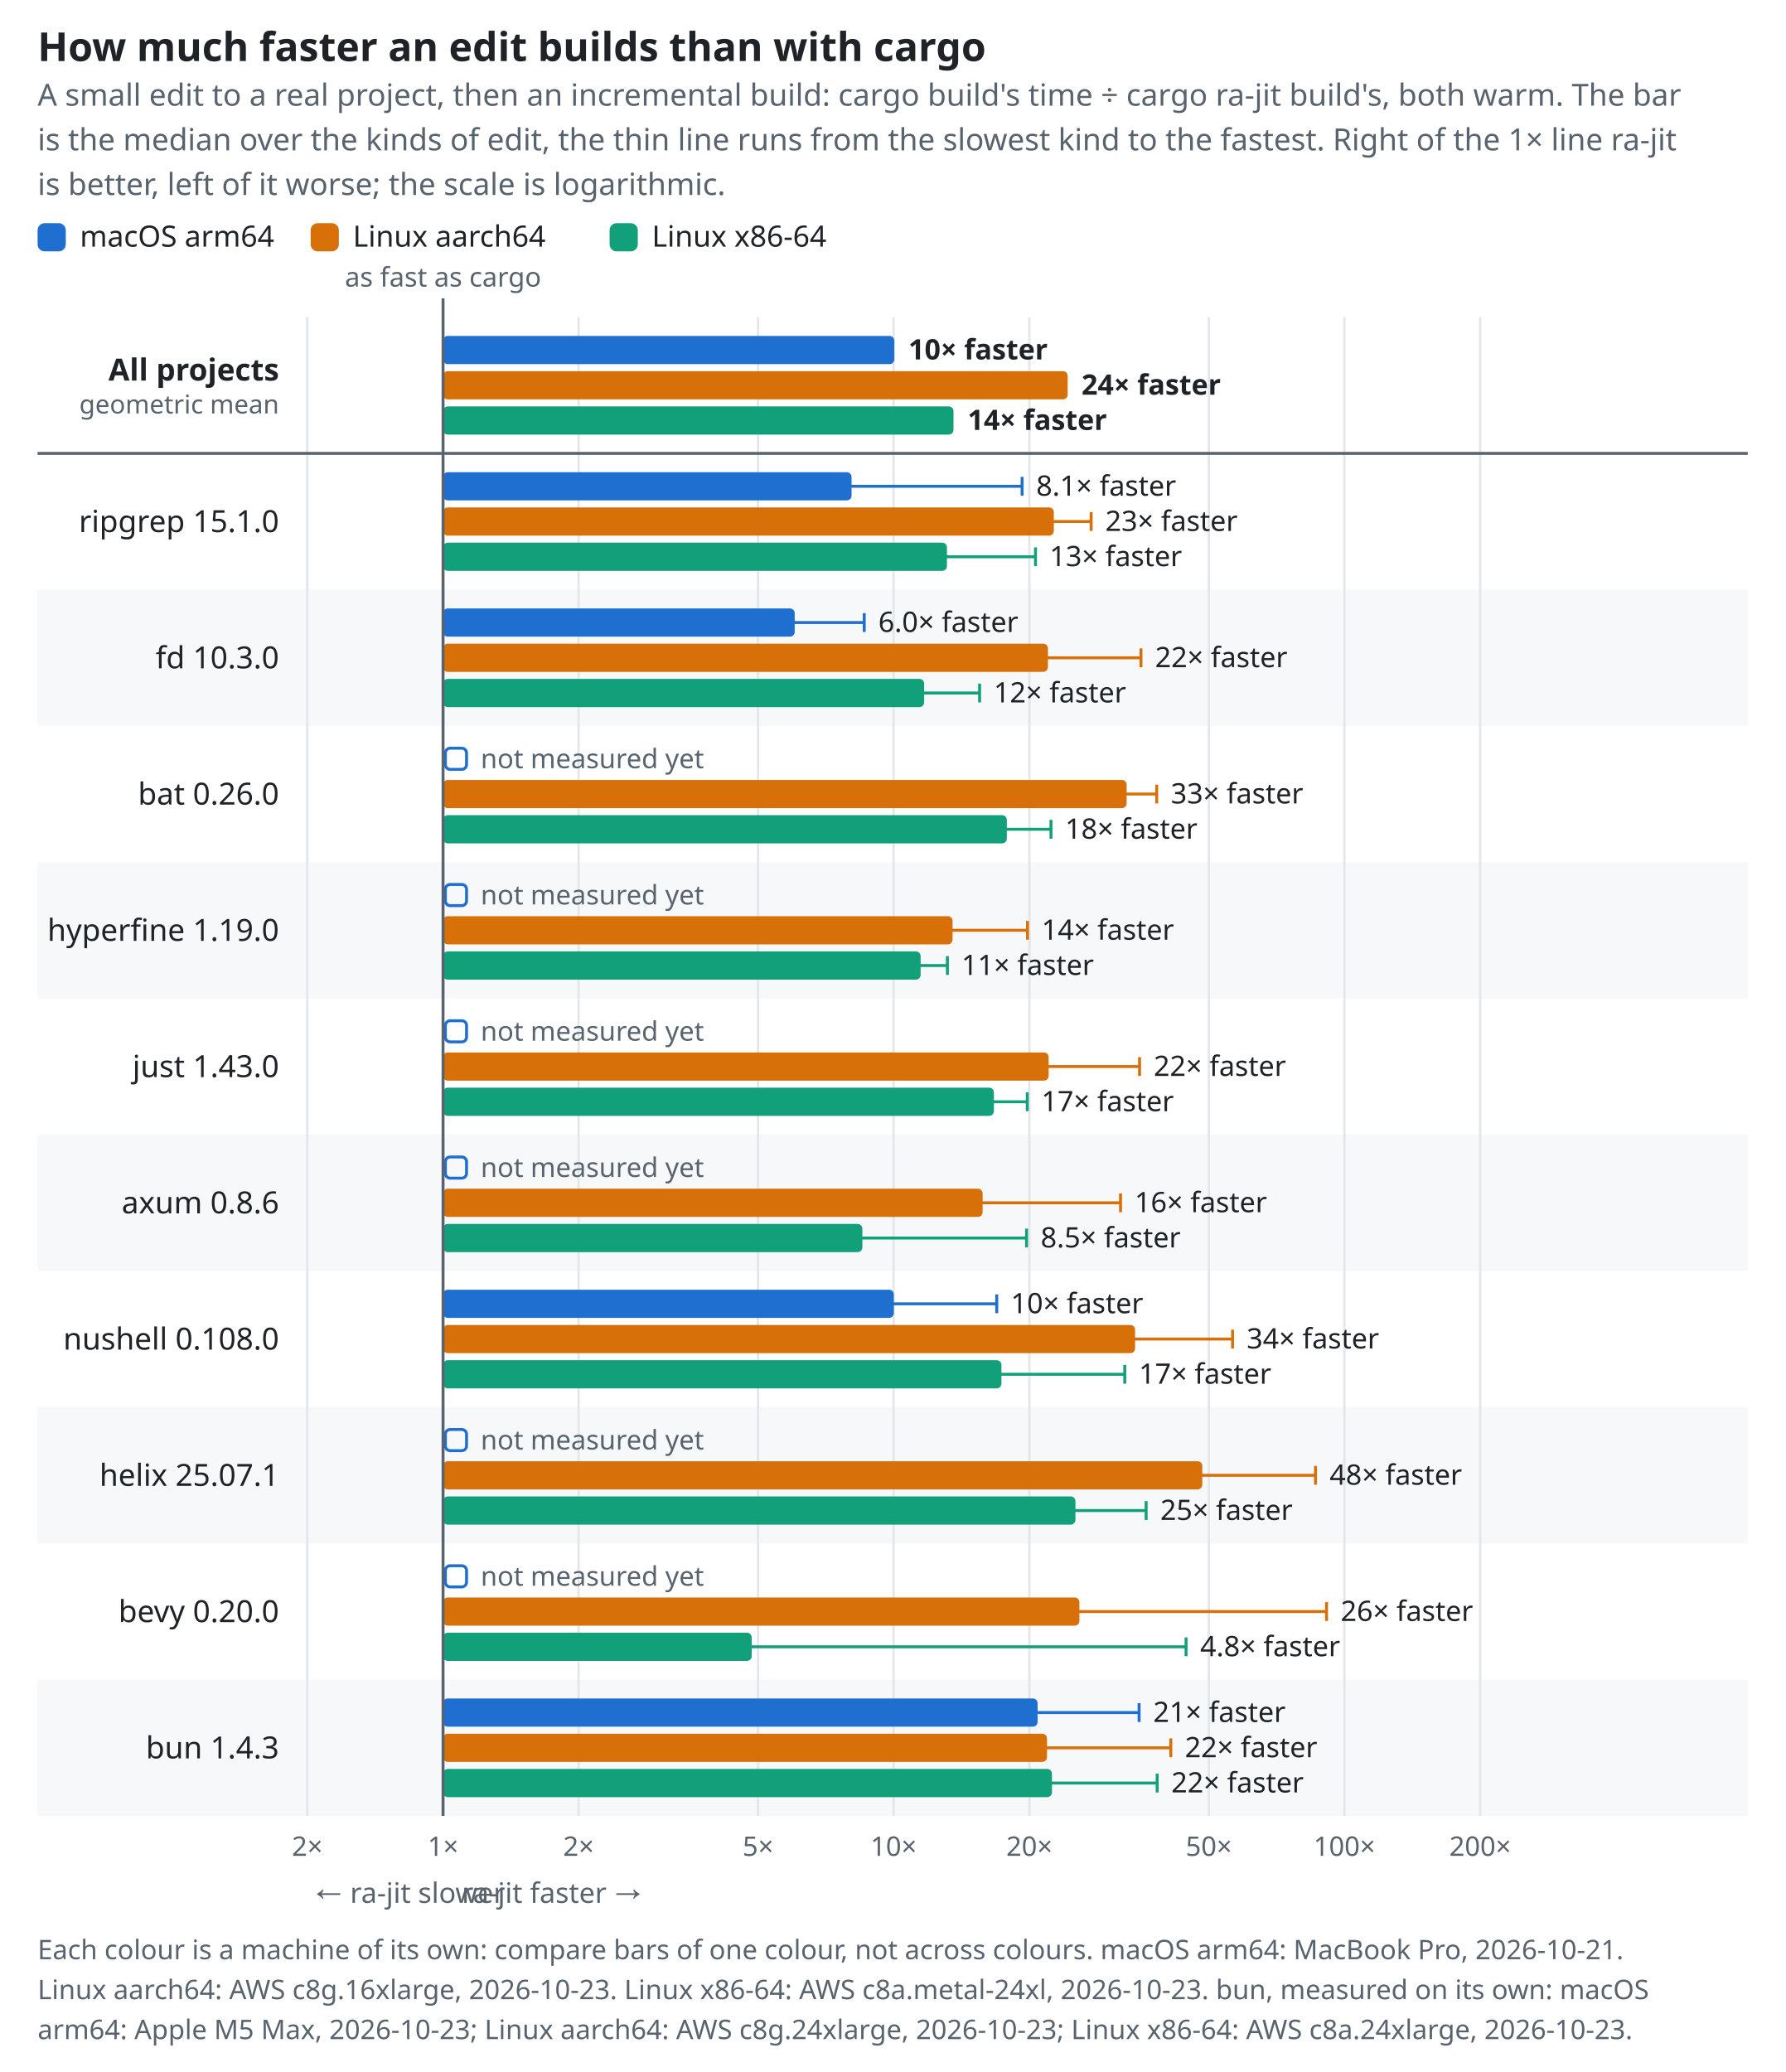
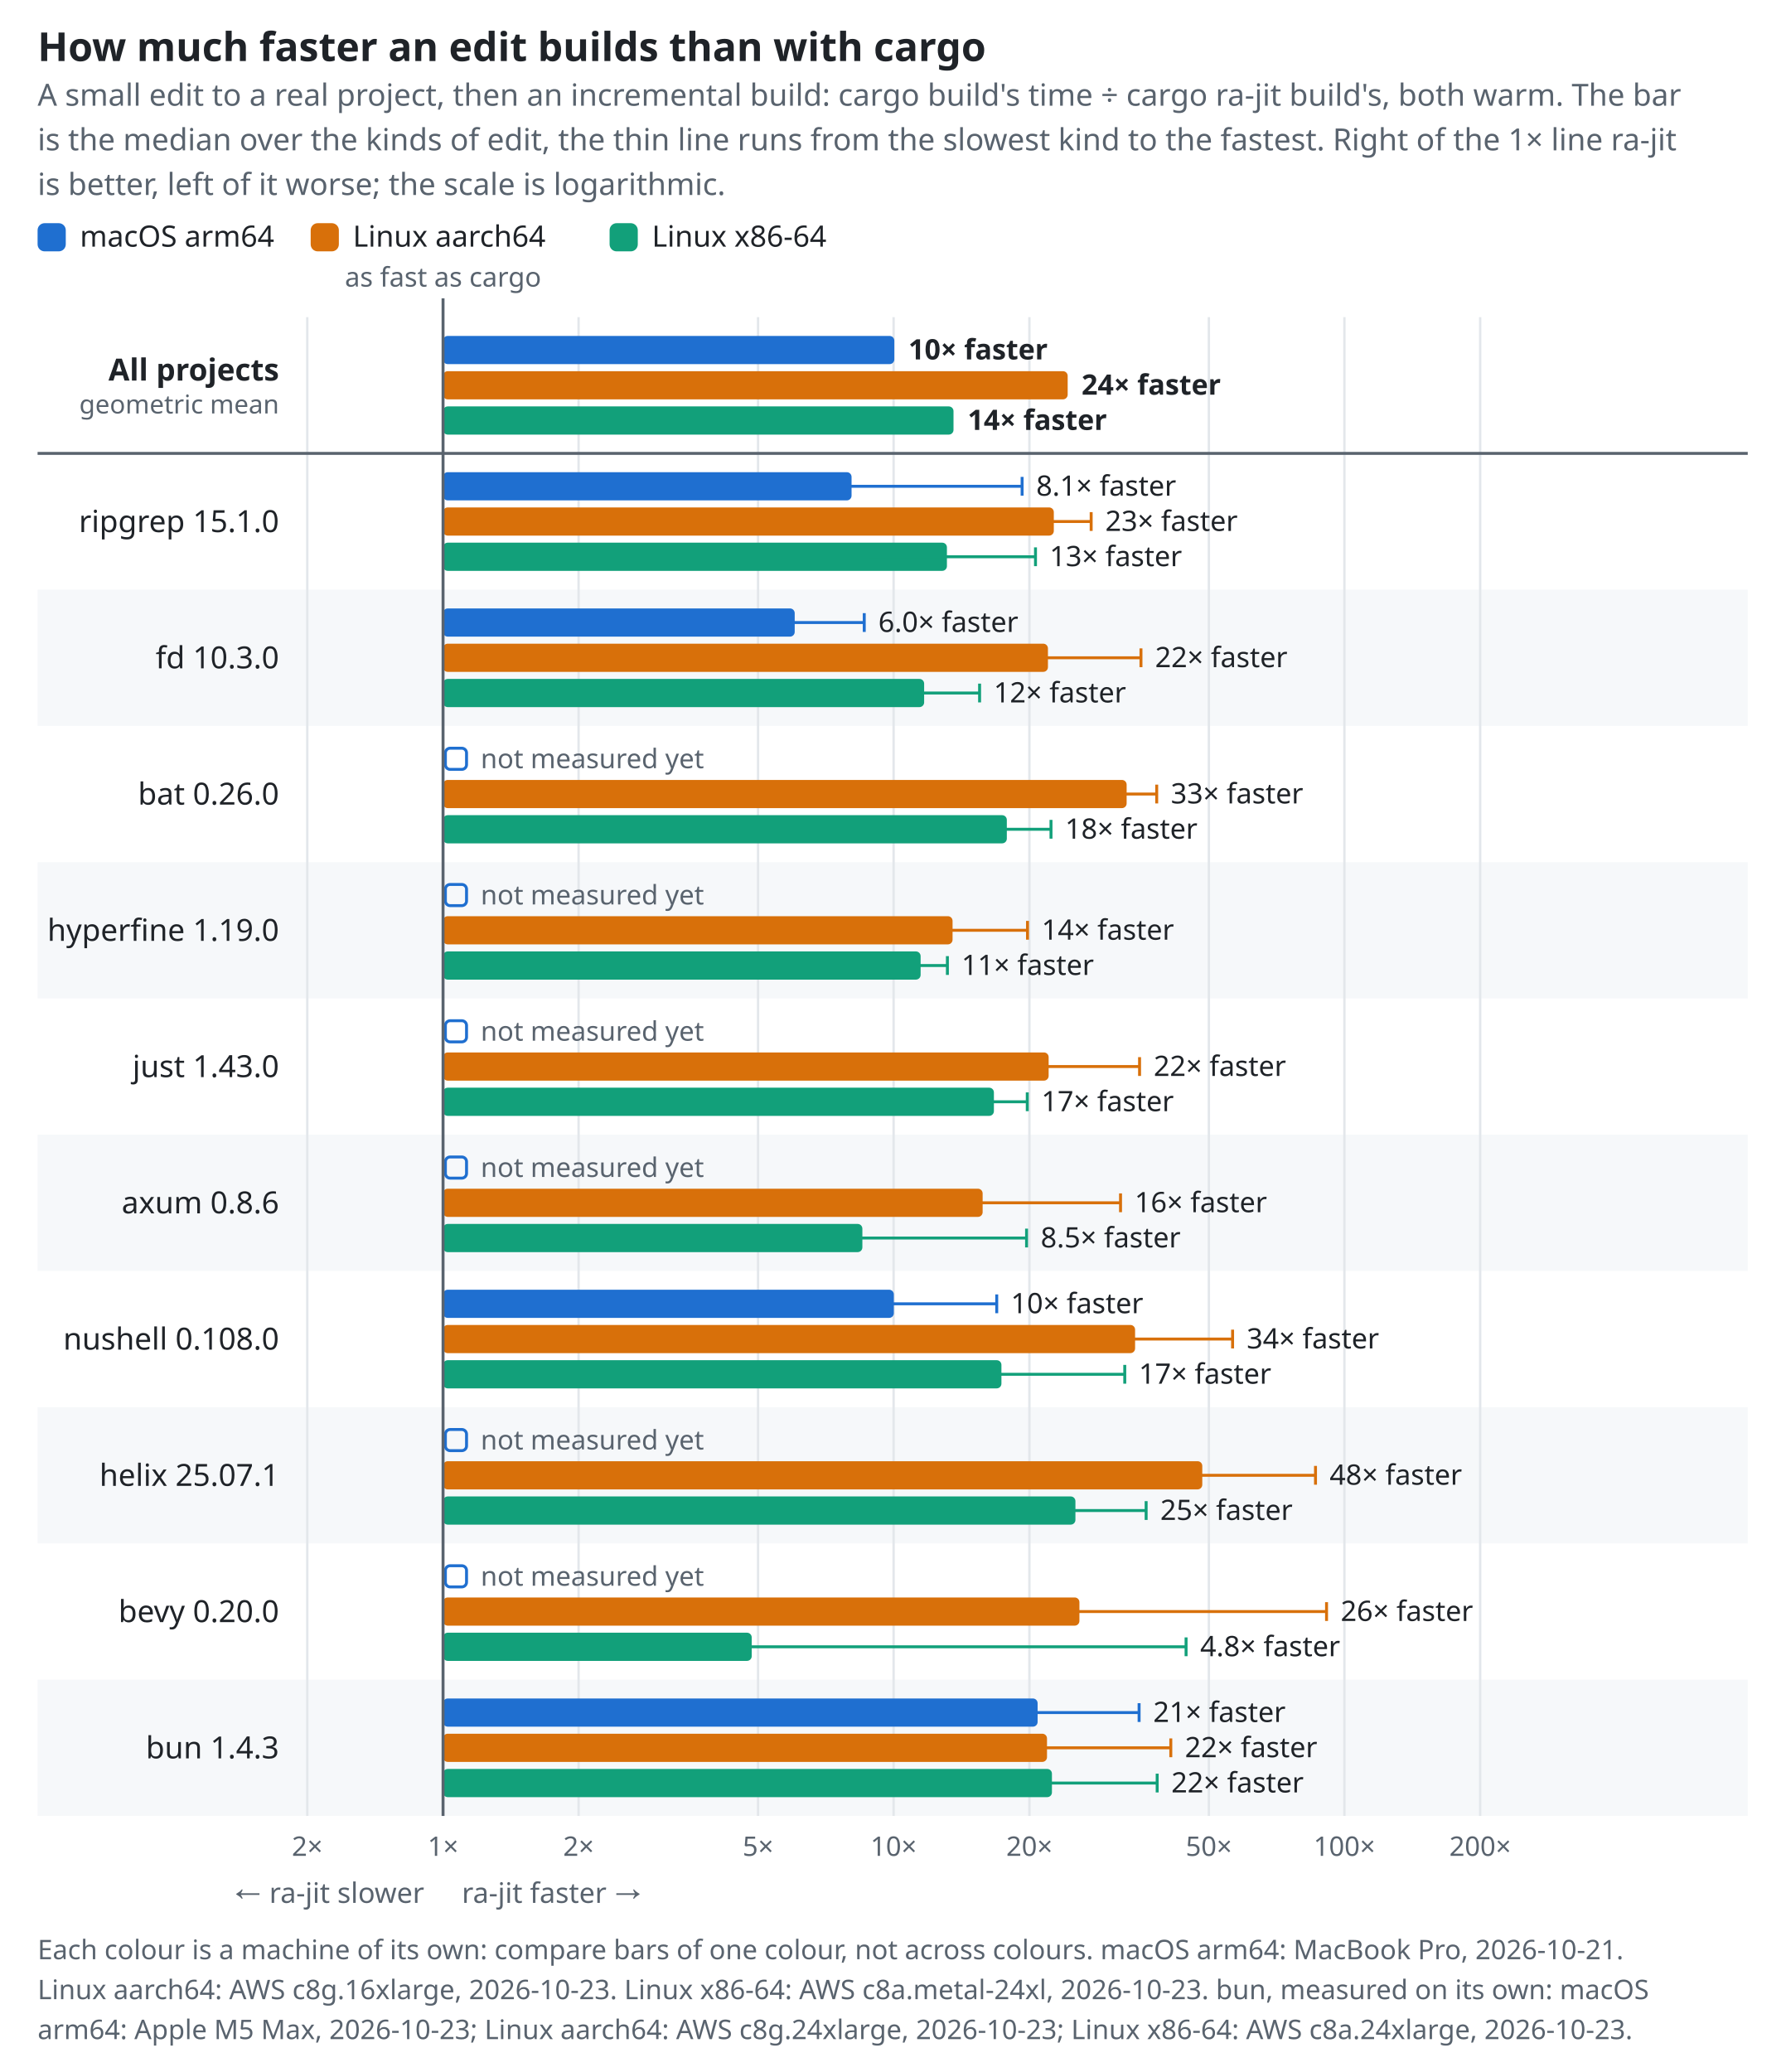
<svg xmlns="http://www.w3.org/2000/svg" width="760" height="882" viewBox="0 0 760 882" role="img" aria-label="How much faster an edit builds than with cargo">
  <style>text{font-family:-apple-system, BlinkMacSystemFont, 'Segoe UI', 'Noto Sans', Helvetica, Arial, sans-serif;fill:#1f2328}.d{fill:#59636e}.b{font-weight:600}.v{font-variant-numeric:tabular-nums}.g{stroke:#e3e7eb}.r{stroke:#59636e;stroke-width:1.25}.z{fill:#f6f8fa}.o{fill:none;stroke-width:1.25}.p0{fill:#1f6fd0}.w0{stroke:#1f6fd0}.p1{fill:#d8700a}.w1{stroke:#d8700a}.p2{fill:#12a07a}.w2{stroke:#12a07a}</style>
  <text x="16" y="26" font-size="17" class="b">How much faster an edit builds than with cargo</text>
  <text x="16" y="45" font-size="13" class="d">A small edit to a real project, then an incremental build: cargo build's time ÷ cargo ra-jit build's, both warm. The bar</text>
  <text x="16" y="64" font-size="13" class="d">is the median over the kinds of edit, the thin line runs from the slowest kind to the fastest. Right of the 1× line ra-jit</text>
  <text x="16" y="83" font-size="13" class="d">is better, left of it worse; the scale is logarithmic.</text>
  <rect x="16" y="95" width="12" height="12" rx="3" class="p0" />
  <text x="34" y="105" font-size="12.5">macOS arm64</text>
  <rect x="132.25" y="95" width="12" height="12" rx="3" class="p1" />
  <text x="150.2" y="105" font-size="12.5">Linux aarch64</text>
  <rect x="259.5" y="95" width="12" height="12" rx="3" class="p2" />
  <text x="277.5" y="105" font-size="12.5">Linux x86-64</text>
  <rect x="16" y="715" width="728" height="58" class="z" />
  <rect x="16" y="599" width="728" height="58" class="z" />
  <rect x="16" y="483" width="728" height="58" class="z" />
  <rect x="16" y="367" width="728" height="58" class="z" />
  <rect x="16" y="251" width="728" height="58" class="z" />
  <line x1="130.8" y1="135" x2="130.8" y2="773" class="g" />
  <line x1="188.6" y1="135" x2="188.6" y2="773" class="g" />
  <line x1="246.3" y1="135" x2="246.3" y2="773" class="g" />
  <line x1="322.7" y1="135" x2="322.7" y2="773" class="g" />
  <line x1="380.4" y1="135" x2="380.4" y2="773" class="g" />
  <line x1="438.2" y1="135" x2="438.2" y2="773" class="g" />
  <line x1="514.6" y1="135" x2="514.6" y2="773" class="g" />
  <line x1="572.3" y1="135" x2="572.3" y2="773" class="g" />
  <line x1="630.1" y1="135" x2="630.1" y2="773" class="g" />
  <line x1="16" y1="193" x2="744" y2="193" class="r" />
  <rect x="188.6" y="143" width="192.1" height="12" rx="2" class="p0" />
  <rect x="188.6" y="158" width="265.9" height="12" rx="2" class="p1" />
  <rect x="188.6" y="173" width="217.3" height="12" rx="2" class="p2" />
  <rect x="188.6" y="201" width="173.9" height="12" rx="2" class="p0" />
  <path d="M318.1 207H435.1M318.1 203v8M435.1 203v8" class="o w0" />
  <rect x="188.6" y="216" width="260" height="12" rx="2" class="p1" />
  <path d="M404.2 222H464.5M404.2 218v8M464.5 218v8" class="o w1" />
  <rect x="188.6" y="231" width="214.5" height="12" rx="2" class="p2" />
  <path d="M369.2 237H440.8M369.2 233v8M440.8 233v8" class="o w2" />
  <rect x="188.6" y="259" width="149.7" height="12" rx="2" class="p0" />
  <path d="M332.9 265H367.9M332.9 261v8M367.9 261v8" class="o w0" />
  <rect x="188.6" y="274" width="257.5" height="12" rx="2" class="p1" />
  <path d="M439 280H485.7M439 276v8M485.7 276v8" class="o w1" />
  <rect x="188.6" y="289" width="204.8" height="12" rx="2" class="p2" />
  <path d="M375.8 295H417M375.8 291v8M417 291v8" class="o w2" />
  <rect x="189.6" y="318.5" width="9" height="9" rx="2" class="o w0" />
  <rect x="188.6" y="332" width="291" height="12" rx="2" class="p1" />
  <path d="M460.3 338H492.4M460.3 334v8M492.4 334v8" class="o w1" />
  <rect x="188.6" y="347" width="240" height="12" rx="2" class="p2" />
  <path d="M378.2 353H447.4M378.2 349v8M447.4 349v8" class="o w2" />
  <rect x="189.6" y="376.5" width="9" height="9" rx="2" class="o w0" />
  <rect x="188.6" y="390" width="216.9" height="12" rx="2" class="p1" />
  <path d="M368.5 396H437.4M368.5 392v8M437.4 392v8" class="o w1" />
  <rect x="188.6" y="405" width="203.3" height="12" rx="2" class="p2" />
  <path d="M338.9 411H403.3M338.9 407v8M403.3 407v8" class="o w2" />
  <rect x="189.6" y="434.5" width="9" height="9" rx="2" class="o w0" />
  <rect x="188.6" y="448" width="257.8" height="12" rx="2" class="p1" />
  <path d="M428.8 454H485.1M428.8 450v8M485.1 450v8" class="o w1" />
  <rect x="188.6" y="463" width="234.5" height="12" rx="2" class="p2" />
  <path d="M400.3 469H437.3M400.3 465v8M437.3 465v8" class="o w2" />
  <rect x="189.6" y="492.5" width="9" height="9" rx="2" class="o w0" />
  <rect x="188.6" y="506" width="229.7" height="12" rx="2" class="p1" />
  <path d="M416.9 512H477M416.9 508v8M477 508v8" class="o w1" />
  <rect x="188.6" y="521" width="178.5" height="12" rx="2" class="p2" />
  <path d="M366.3 527H437M366.3 523v8M437 523v8" class="o w2" />
  <rect x="188.6" y="549" width="191.9" height="12" rx="2" class="p0" />
  <path d="M303.9 555H424.3M303.9 551v8M424.3 551v8" class="o w0" />
  <rect x="188.6" y="564" width="294.6" height="12" rx="2" class="p1" />
  <path d="M445.8 570H524.7M445.8 566v8M524.7 566v8" class="o w1" />
  <rect x="188.6" y="579" width="237.7" height="12" rx="2" class="p2" />
  <path d="M326.9 585H478.8M326.9 581v8M478.8 581v8" class="o w2" />
  <rect x="189.6" y="608.5" width="9" height="9" rx="2" class="o w0" />
  <rect x="188.6" y="622" width="323.2" height="12" rx="2" class="p1" />
  <path d="M467.5 628H560M467.5 624v8M560 624v8" class="o w1" />
  <rect x="188.6" y="637" width="269.2" height="12" rx="2" class="p2" />
  <path d="M401 643H487.9M401 639v8M487.9 639v8" class="o w2" />
  <rect x="189.6" y="666.5" width="9" height="9" rx="2" class="o w0" />
  <rect x="188.6" y="680" width="270.9" height="12" rx="2" class="p1" />
  <path d="M454 686H564.7M454 682v8M564.7 682v8" class="o w1" />
  <rect x="188.6" y="695" width="131.4" height="12" rx="2" class="p2" />
  <path d="M285 701H504.9M285 697v8M504.9 697v8" class="o w2" />
  <rect x="188.6" y="723" width="253.1" height="12" rx="2" class="p0" />
  <path d="M369.9 729H484.9M369.9 725v8M484.9 725v8" class="o w0" />
  <rect x="188.6" y="738" width="257.1" height="12" rx="2" class="p1" />
  <path d="M424.5 744H498.4M424.5 740v8M498.4 740v8" class="o w1" />
  <rect x="188.6" y="753" width="259.2" height="12" rx="2" class="p2" />
  <path d="M422.6 759H492.6M422.6 755v8M492.6 755v8" class="o w2" />
  <line x1="188.6" y1="127" x2="188.6" y2="773" class="r" />
  <text x="130.8" y="790" font-size="11.5" text-anchor="middle" class="d v">2×</text>
  <text x="188.6" y="790" font-size="11.5" text-anchor="middle" class="d v">1×</text>
  <text x="246.3" y="790" font-size="11.5" text-anchor="middle" class="d v">2×</text>
  <text x="322.7" y="790" font-size="11.5" text-anchor="middle" class="d v">5×</text>
  <text x="380.4" y="790" font-size="11.5" text-anchor="middle" class="d v">10×</text>
  <text x="438.2" y="790" font-size="11.5" text-anchor="middle" class="d v">20×</text>
  <text x="514.6" y="790" font-size="11.5" text-anchor="middle" class="d v">50×</text>
  <text x="572.3" y="790" font-size="11.5" text-anchor="middle" class="d v">100×</text>
  <text x="630.1" y="790" font-size="11.5" text-anchor="middle" class="d v">200×</text>
  <text x="118.8" y="162" font-size="13" text-anchor="end" class="b">All projects</text>
  <text x="118.8" y="176" font-size="11" text-anchor="end" class="d">geometric mean</text>
  <text x="386.7" y="153" font-size="12" class="v b">10× faster</text>
  <text x="460.4" y="168" font-size="12" class="v b">24× faster</text>
  <text x="411.9" y="183" font-size="12" class="v b">14× faster</text>
  <text x="118.8" y="226.5" font-size="13" text-anchor="end">ripgrep 15.1.0</text>
  <text x="441.1" y="211" font-size="12" class="v">8.1× faster</text>
  <text x="470.5" y="226" font-size="12" class="v">23× faster</text>
  <text x="446.8" y="241" font-size="12" class="v">13× faster</text>
  <text x="118.8" y="284.5" font-size="13" text-anchor="end">fd 10.3.0</text>
  <text x="373.9" y="269" font-size="12" class="v">6.0× faster</text>
  <text x="491.7" y="284" font-size="12" class="v">22× faster</text>
  <text x="423" y="299" font-size="12" class="v">12× faster</text>
  <text x="118.8" y="342.5" font-size="13" text-anchor="end">bat 0.26.0</text>
  <text x="204.6" y="327" font-size="11.5" class="d">not measured yet</text>
  <text x="498.4" y="342" font-size="12" class="v">33× faster</text>
  <text x="453.4" y="357" font-size="12" class="v">18× faster</text>
  <text x="118.8" y="400.5" font-size="13" text-anchor="end">hyperfine 1.19.0</text>
  <text x="204.6" y="385" font-size="11.5" class="d">not measured yet</text>
  <text x="443.4" y="400" font-size="12" class="v">14× faster</text>
  <text x="409.3" y="415" font-size="12" class="v">11× faster</text>
  <text x="118.8" y="458.5" font-size="13" text-anchor="end">just 1.43.0</text>
  <text x="204.6" y="443" font-size="11.5" class="d">not measured yet</text>
  <text x="491.1" y="458" font-size="12" class="v">22× faster</text>
  <text x="443.3" y="473" font-size="12" class="v">17× faster</text>
  <text x="118.8" y="516.5" font-size="13" text-anchor="end">axum 0.8.6</text>
  <text x="204.6" y="501" font-size="11.5" class="d">not measured yet</text>
  <text x="483" y="516" font-size="12" class="v">16× faster</text>
  <text x="443" y="531" font-size="12" class="v">8.5× faster</text>
  <text x="118.8" y="574.5" font-size="13" text-anchor="end">nushell 0.108.0</text>
  <text x="430.3" y="559" font-size="12" class="v">10× faster</text>
  <text x="530.7" y="574" font-size="12" class="v">34× faster</text>
  <text x="484.8" y="589" font-size="12" class="v">17× faster</text>
  <text x="118.8" y="632.5" font-size="13" text-anchor="end">helix 25.07.1</text>
  <text x="204.6" y="617" font-size="11.5" class="d">not measured yet</text>
  <text x="566" y="632" font-size="12" class="v">48× faster</text>
  <text x="493.9" y="647" font-size="12" class="v">25× faster</text>
  <text x="118.8" y="690.5" font-size="13" text-anchor="end">bevy 0.20.0</text>
  <text x="204.6" y="675" font-size="11.5" class="d">not measured yet</text>
  <text x="570.7" y="690" font-size="12" class="v">26× faster</text>
  <text x="510.9" y="705" font-size="12" class="v">4.8× faster</text>
  <text x="118.8" y="748.5" font-size="13" text-anchor="end">bun 1.4.3</text>
  <text x="490.9" y="733" font-size="12" class="v">21× faster</text>
  <text x="504.4" y="748" font-size="12" class="v">22× faster</text>
  <text x="498.6" y="763" font-size="12" class="v">22× faster</text>
  <text x="188.6" y="122" font-size="11.5" text-anchor="middle" class="d">as fast as cargo</text>
-   <text x="215" y="810" font-size="12" text-anchor="end" class="d">← ra-jit slower</text>
+   <text x="180.6" y="810" font-size="12" text-anchor="end" class="d">← ra-jit slower</text>
  <text x="196.6" y="810" font-size="12" class="d">ra-jit faster →</text>
  <text x="16" y="834" font-size="11.5" class="d">Each colour is a machine of its own: compare bars of one colour, not across colours. macOS arm64: MacBook Pro, 2026-10-21.</text>
  <text x="16" y="851" font-size="11.5" class="d">Linux aarch64: AWS c8g.16xlarge, 2026-10-23. Linux x86-64: AWS c8a.metal-24xl, 2026-10-23. bun, measured on its own: macOS</text>
  <text x="16" y="868" font-size="11.5" class="d">arm64: Apple M5 Max, 2026-10-23; Linux aarch64: AWS c8g.24xlarge, 2026-10-23; Linux x86-64: AWS c8a.24xlarge, 2026-10-23.</text>
</svg>
